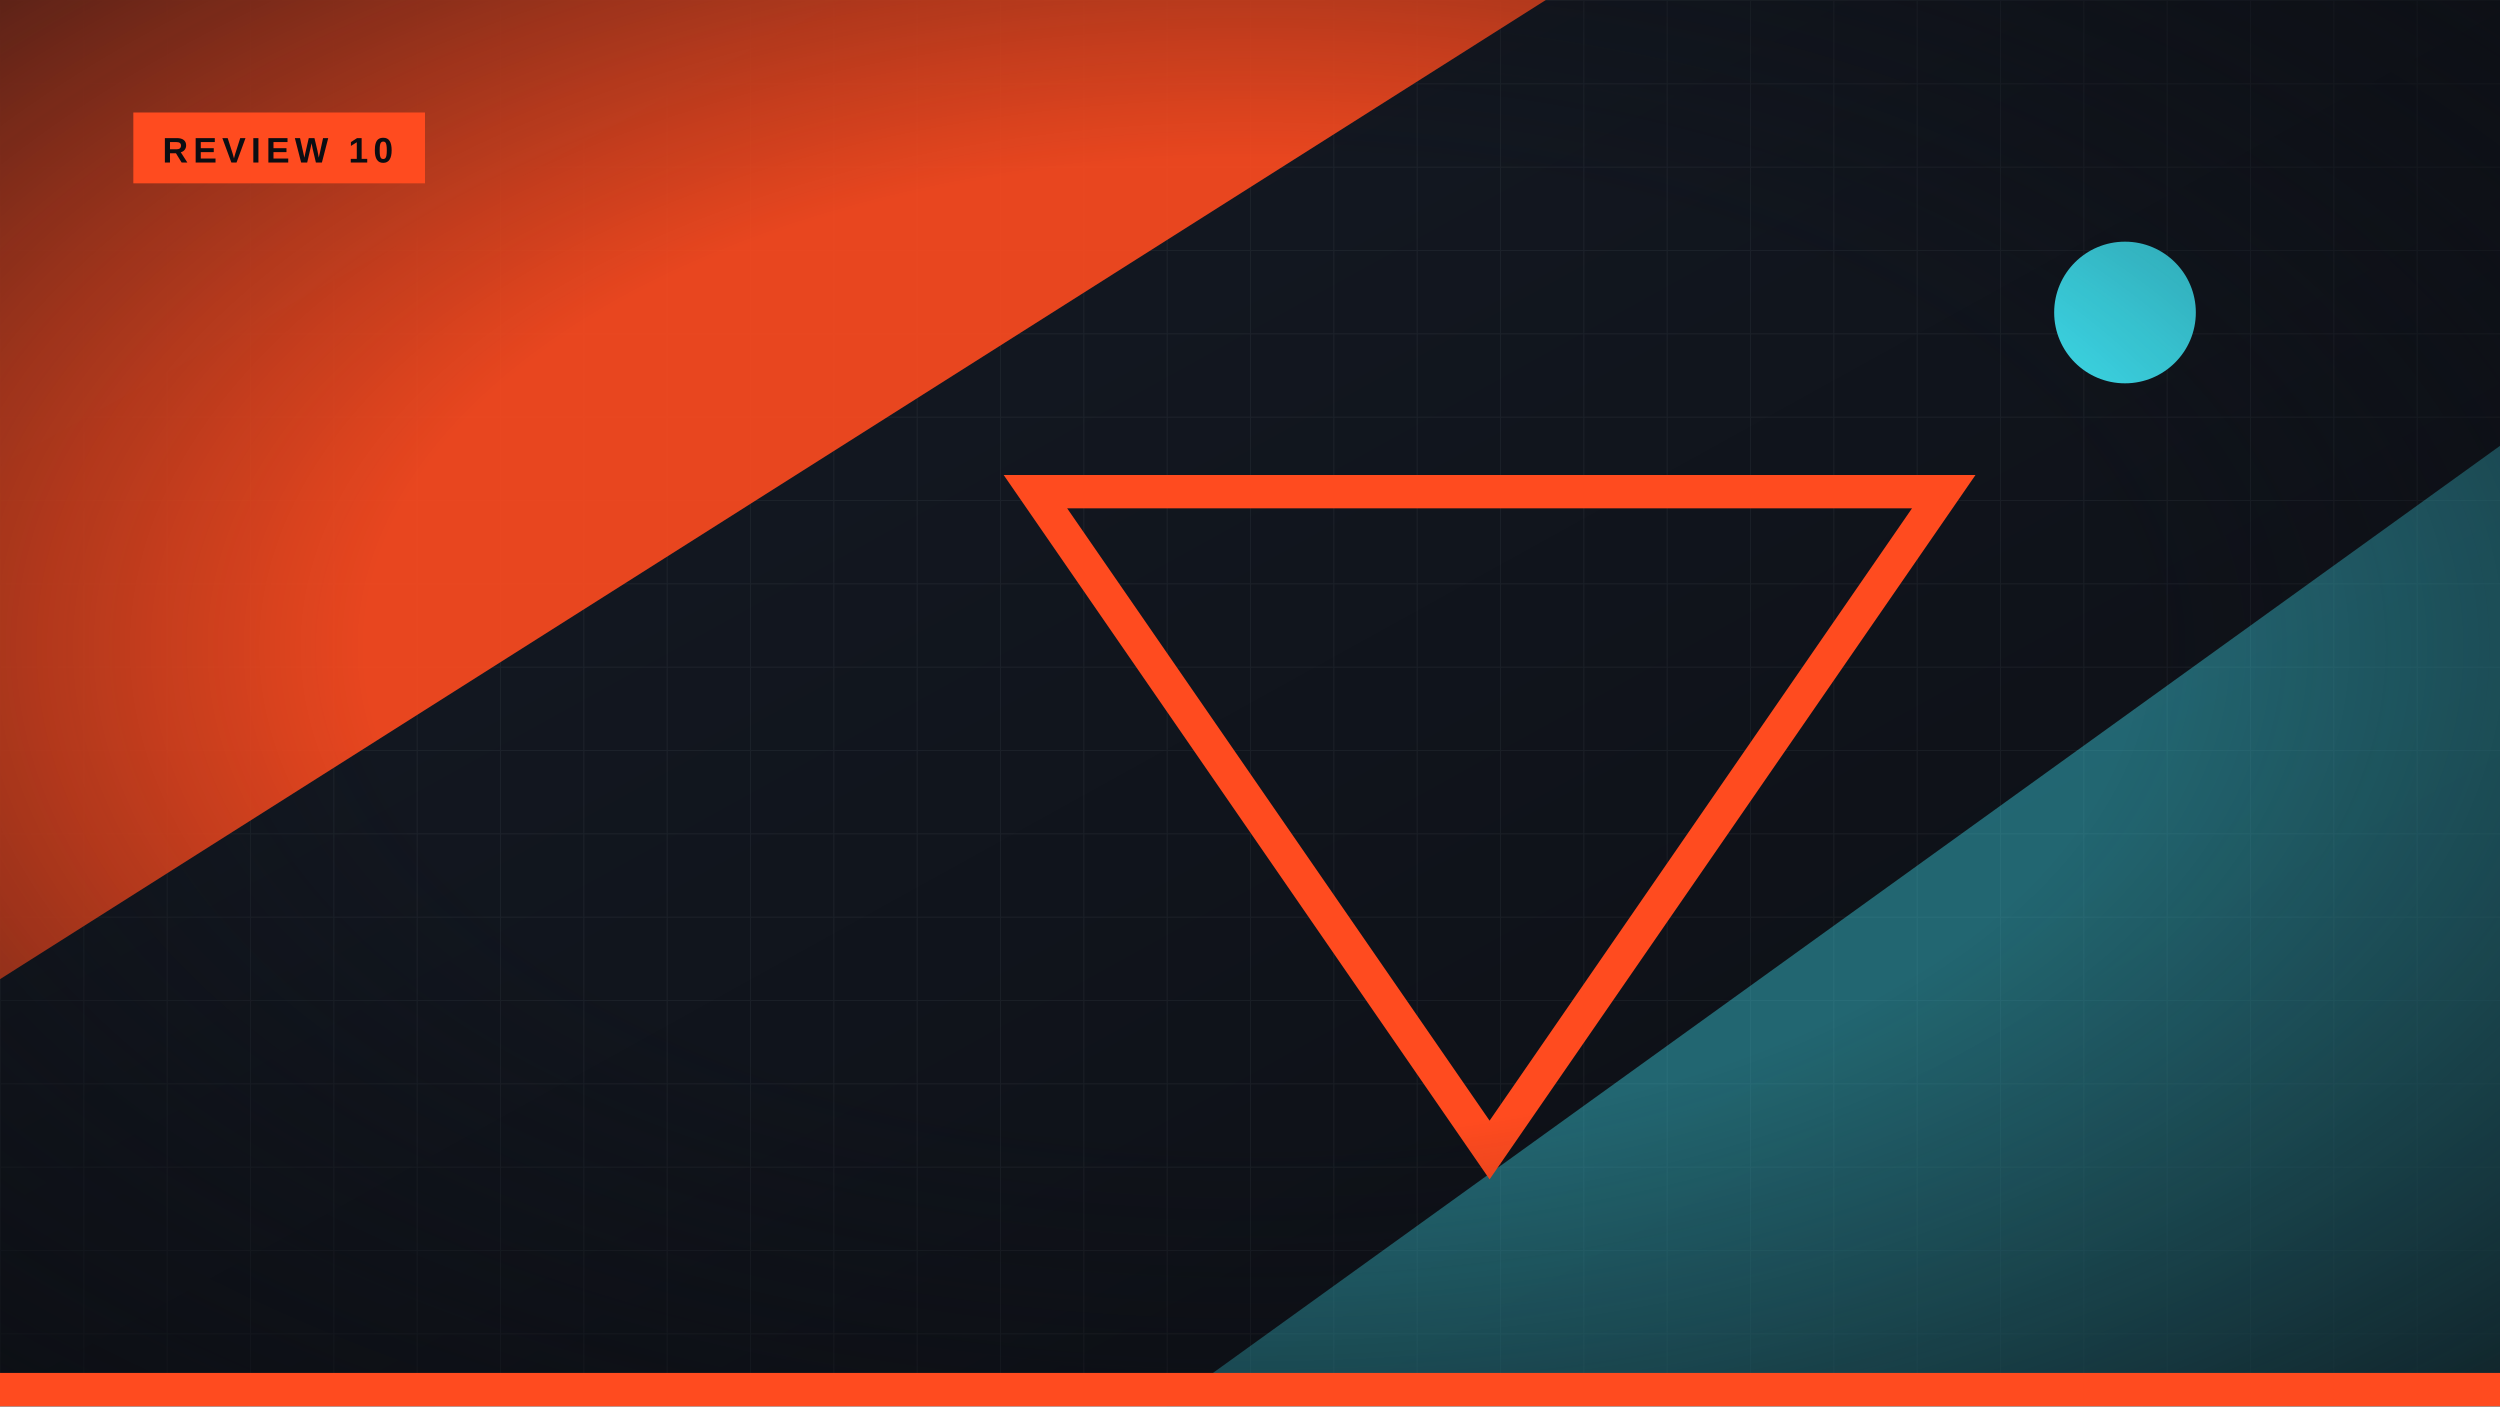
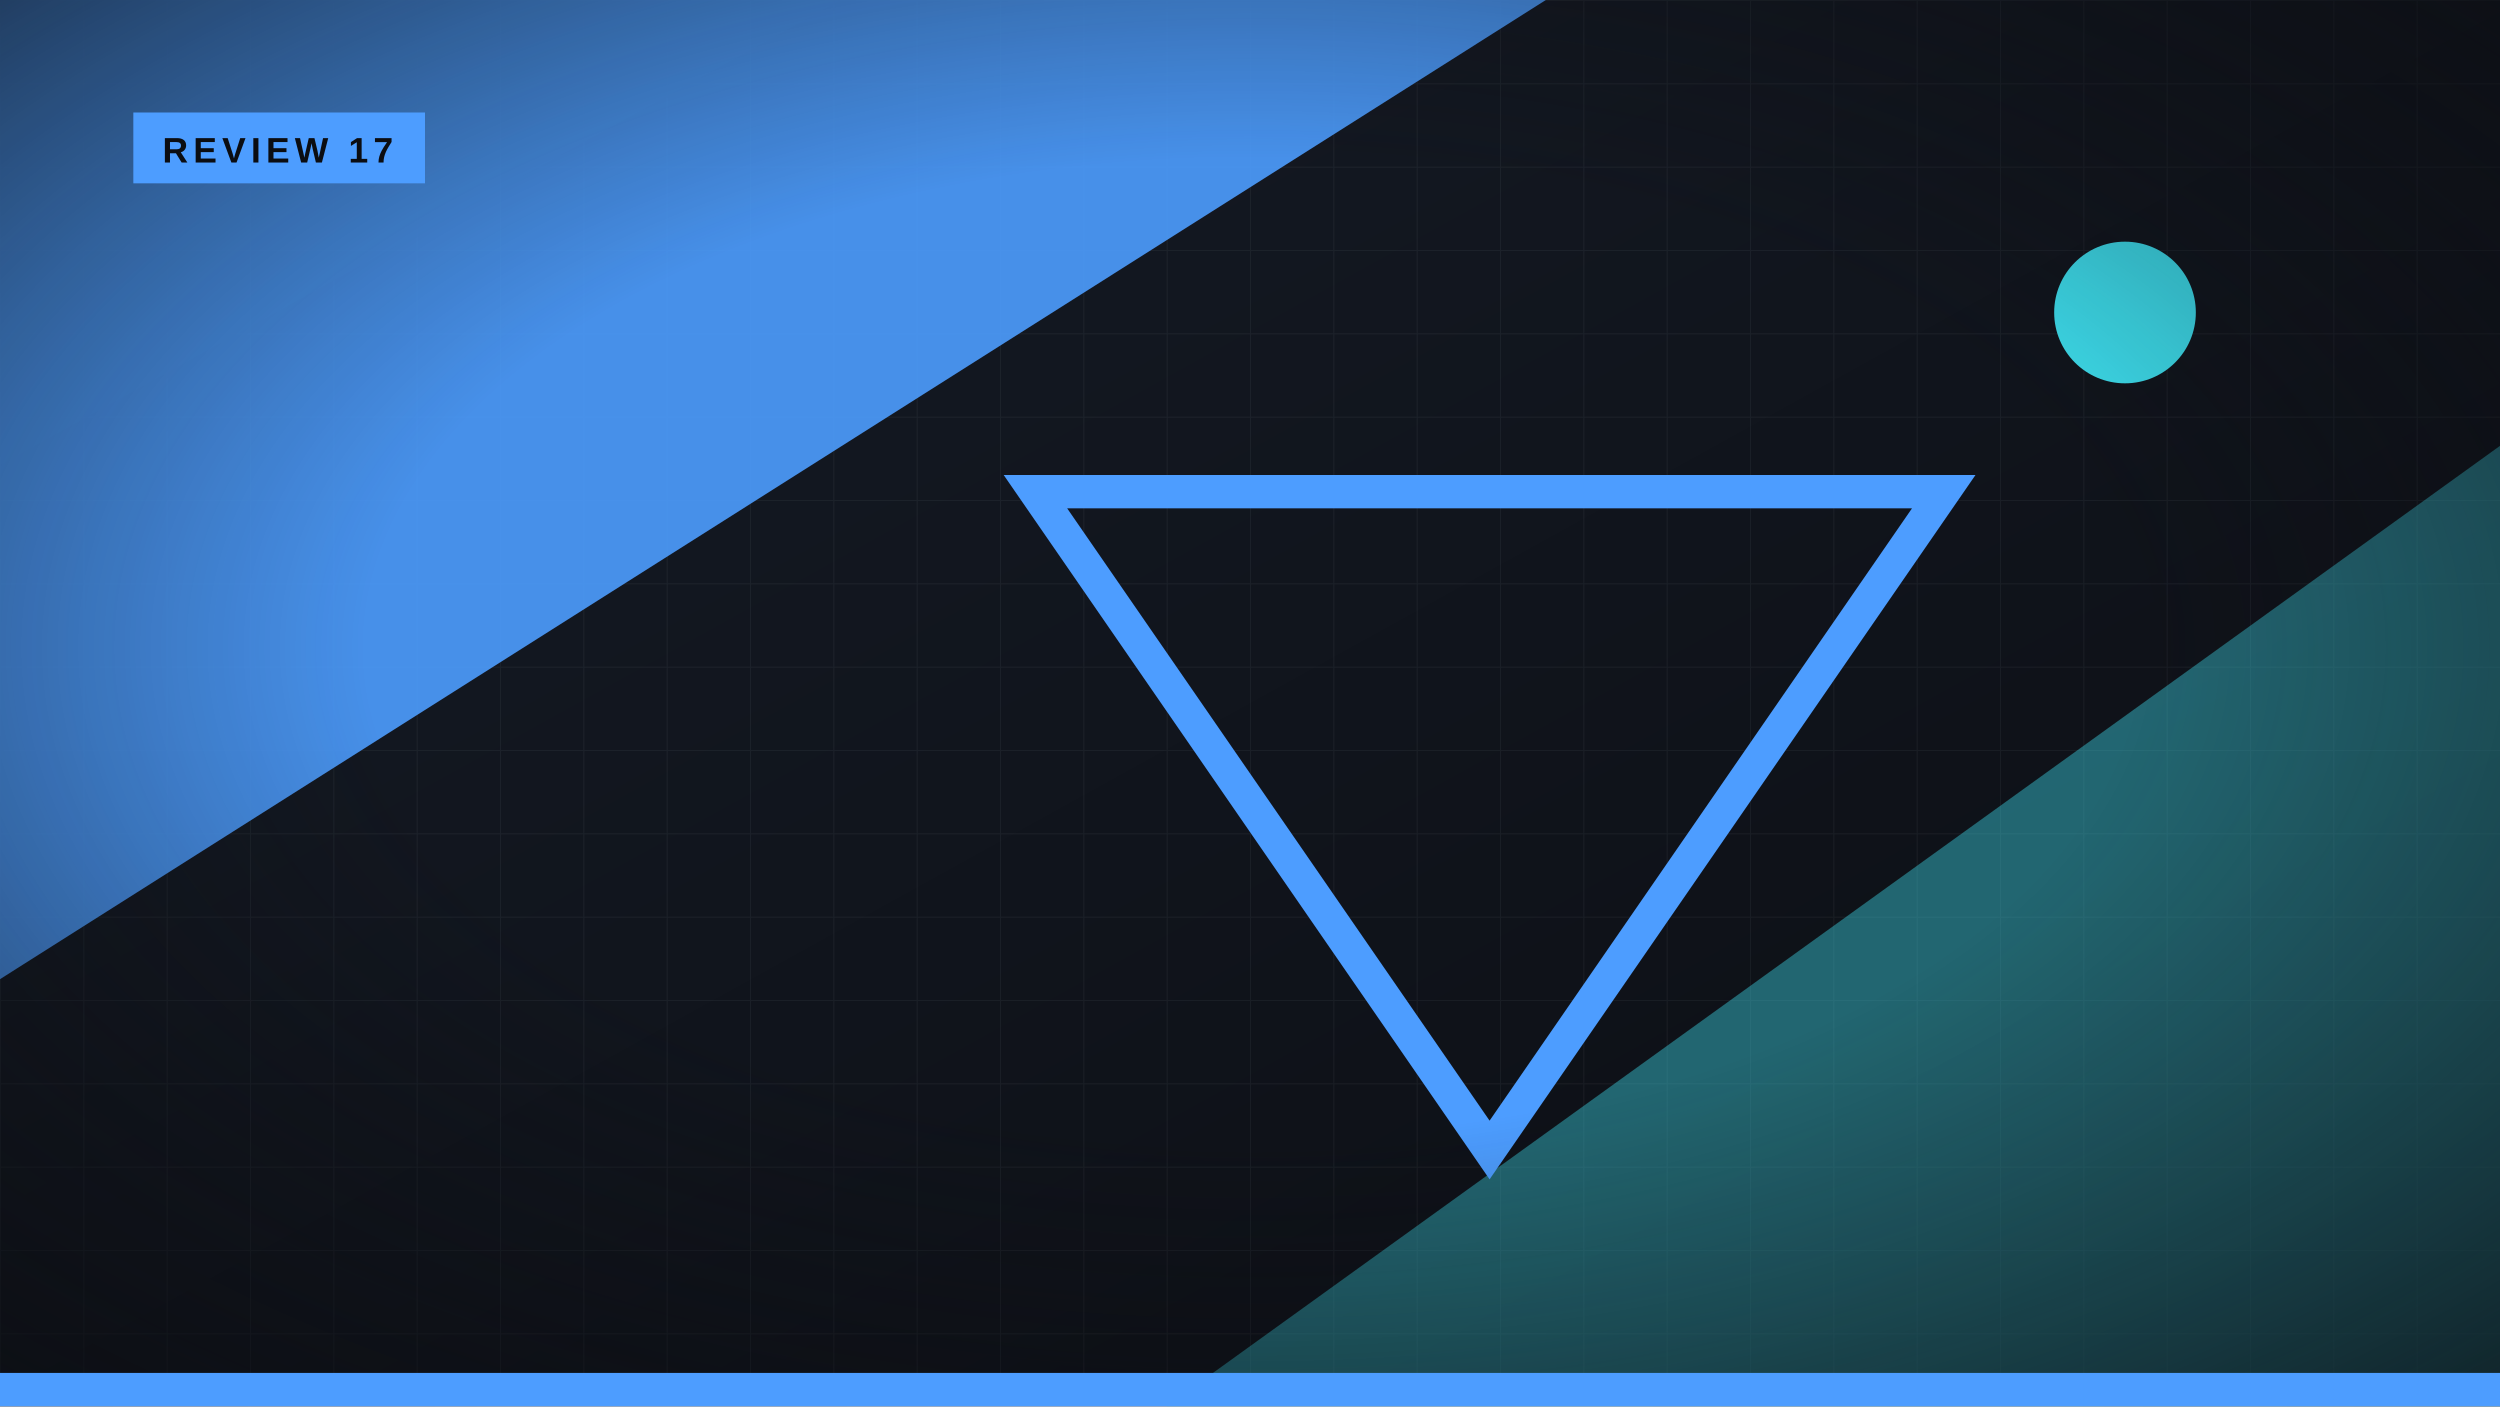
<svg xmlns="http://www.w3.org/2000/svg" viewBox="0 0 1200 675" role="img" aria-labelledby="t-nostoneunturned">
  <defs>
    <linearGradient id="bg-nostoneunturned" x1="0" y1="0" x2="1" y2="1">
      <stop offset="0" stop-color="#161c27" />
      <stop offset="1" stop-color="#0b0d12" />
    </linearGradient>
    <radialGradient id="fade-nostoneunturned" cx="0.5" cy="0.46" r="0.78">
      <stop offset="0.45" stop-color="#0b0d12" stop-opacity="0" />
      <stop offset="1" stop-color="#0b0d12" stop-opacity="0.82" />
    </radialGradient>
    <pattern id="grid-nostoneunturned" width="40" height="40" patternUnits="userSpaceOnUse">
      <path d="M40 0H0V40" fill="none" stroke="#eef1f7" stroke-opacity="0.05" stroke-width="1" />
    </pattern>
  </defs>
  <rect width="1200" height="675" fill="url(#bg-nostoneunturned)" />
  <rect width="1200" height="675" fill="url(#grid-nostoneunturned)" />
  <g>
-     <path d="M0 0 L742 0 L0 470 Z" fill="#ff4b1f" opacity="0.9" />
+     <path d="M0 0 L742 0 L0 470 Z" fill="#4d9dff" opacity="0.9" />
    <path d="M1200 675 L1200 214 L560 675 Z" fill="#3ddceb" opacity="0.42" />
-     <path d="M497 236 L933 236 L715 552 Z" fill="none" stroke="#ff4b1f" stroke-width="16" />
+     <path d="M497 236 L933 236 L715 552 Z" fill="none" stroke="#4d9dff" stroke-width="16" />
    <circle cx="1020" cy="150" r="34" fill="#3ddceb" />
  </g>
  <rect width="1200" height="675" fill="url(#fade-nostoneunturned)" />
-   <rect y="659" width="1200" height="16" fill="#ff4b1f" />
-   <rect x="64" y="54" width="140" height="34" fill="#ff4b1f" />
-   <text x="78" y="78" fill="#0b0d12" font-family="'Arial Black',Arial,sans-serif" font-size="17" font-weight="900" letter-spacing="2.5">REVIEW 10</text>
+   <rect y="659" width="1200" height="16" fill="#4d9dff" />
+   <rect x="64" y="54" width="140" height="34" fill="#4d9dff" />
+   <text x="78" y="78" fill="#0b0d12" font-family="'Arial Black',Arial,sans-serif" font-size="17" font-weight="900" letter-spacing="2.5">REVIEW 17</text>
</svg>
